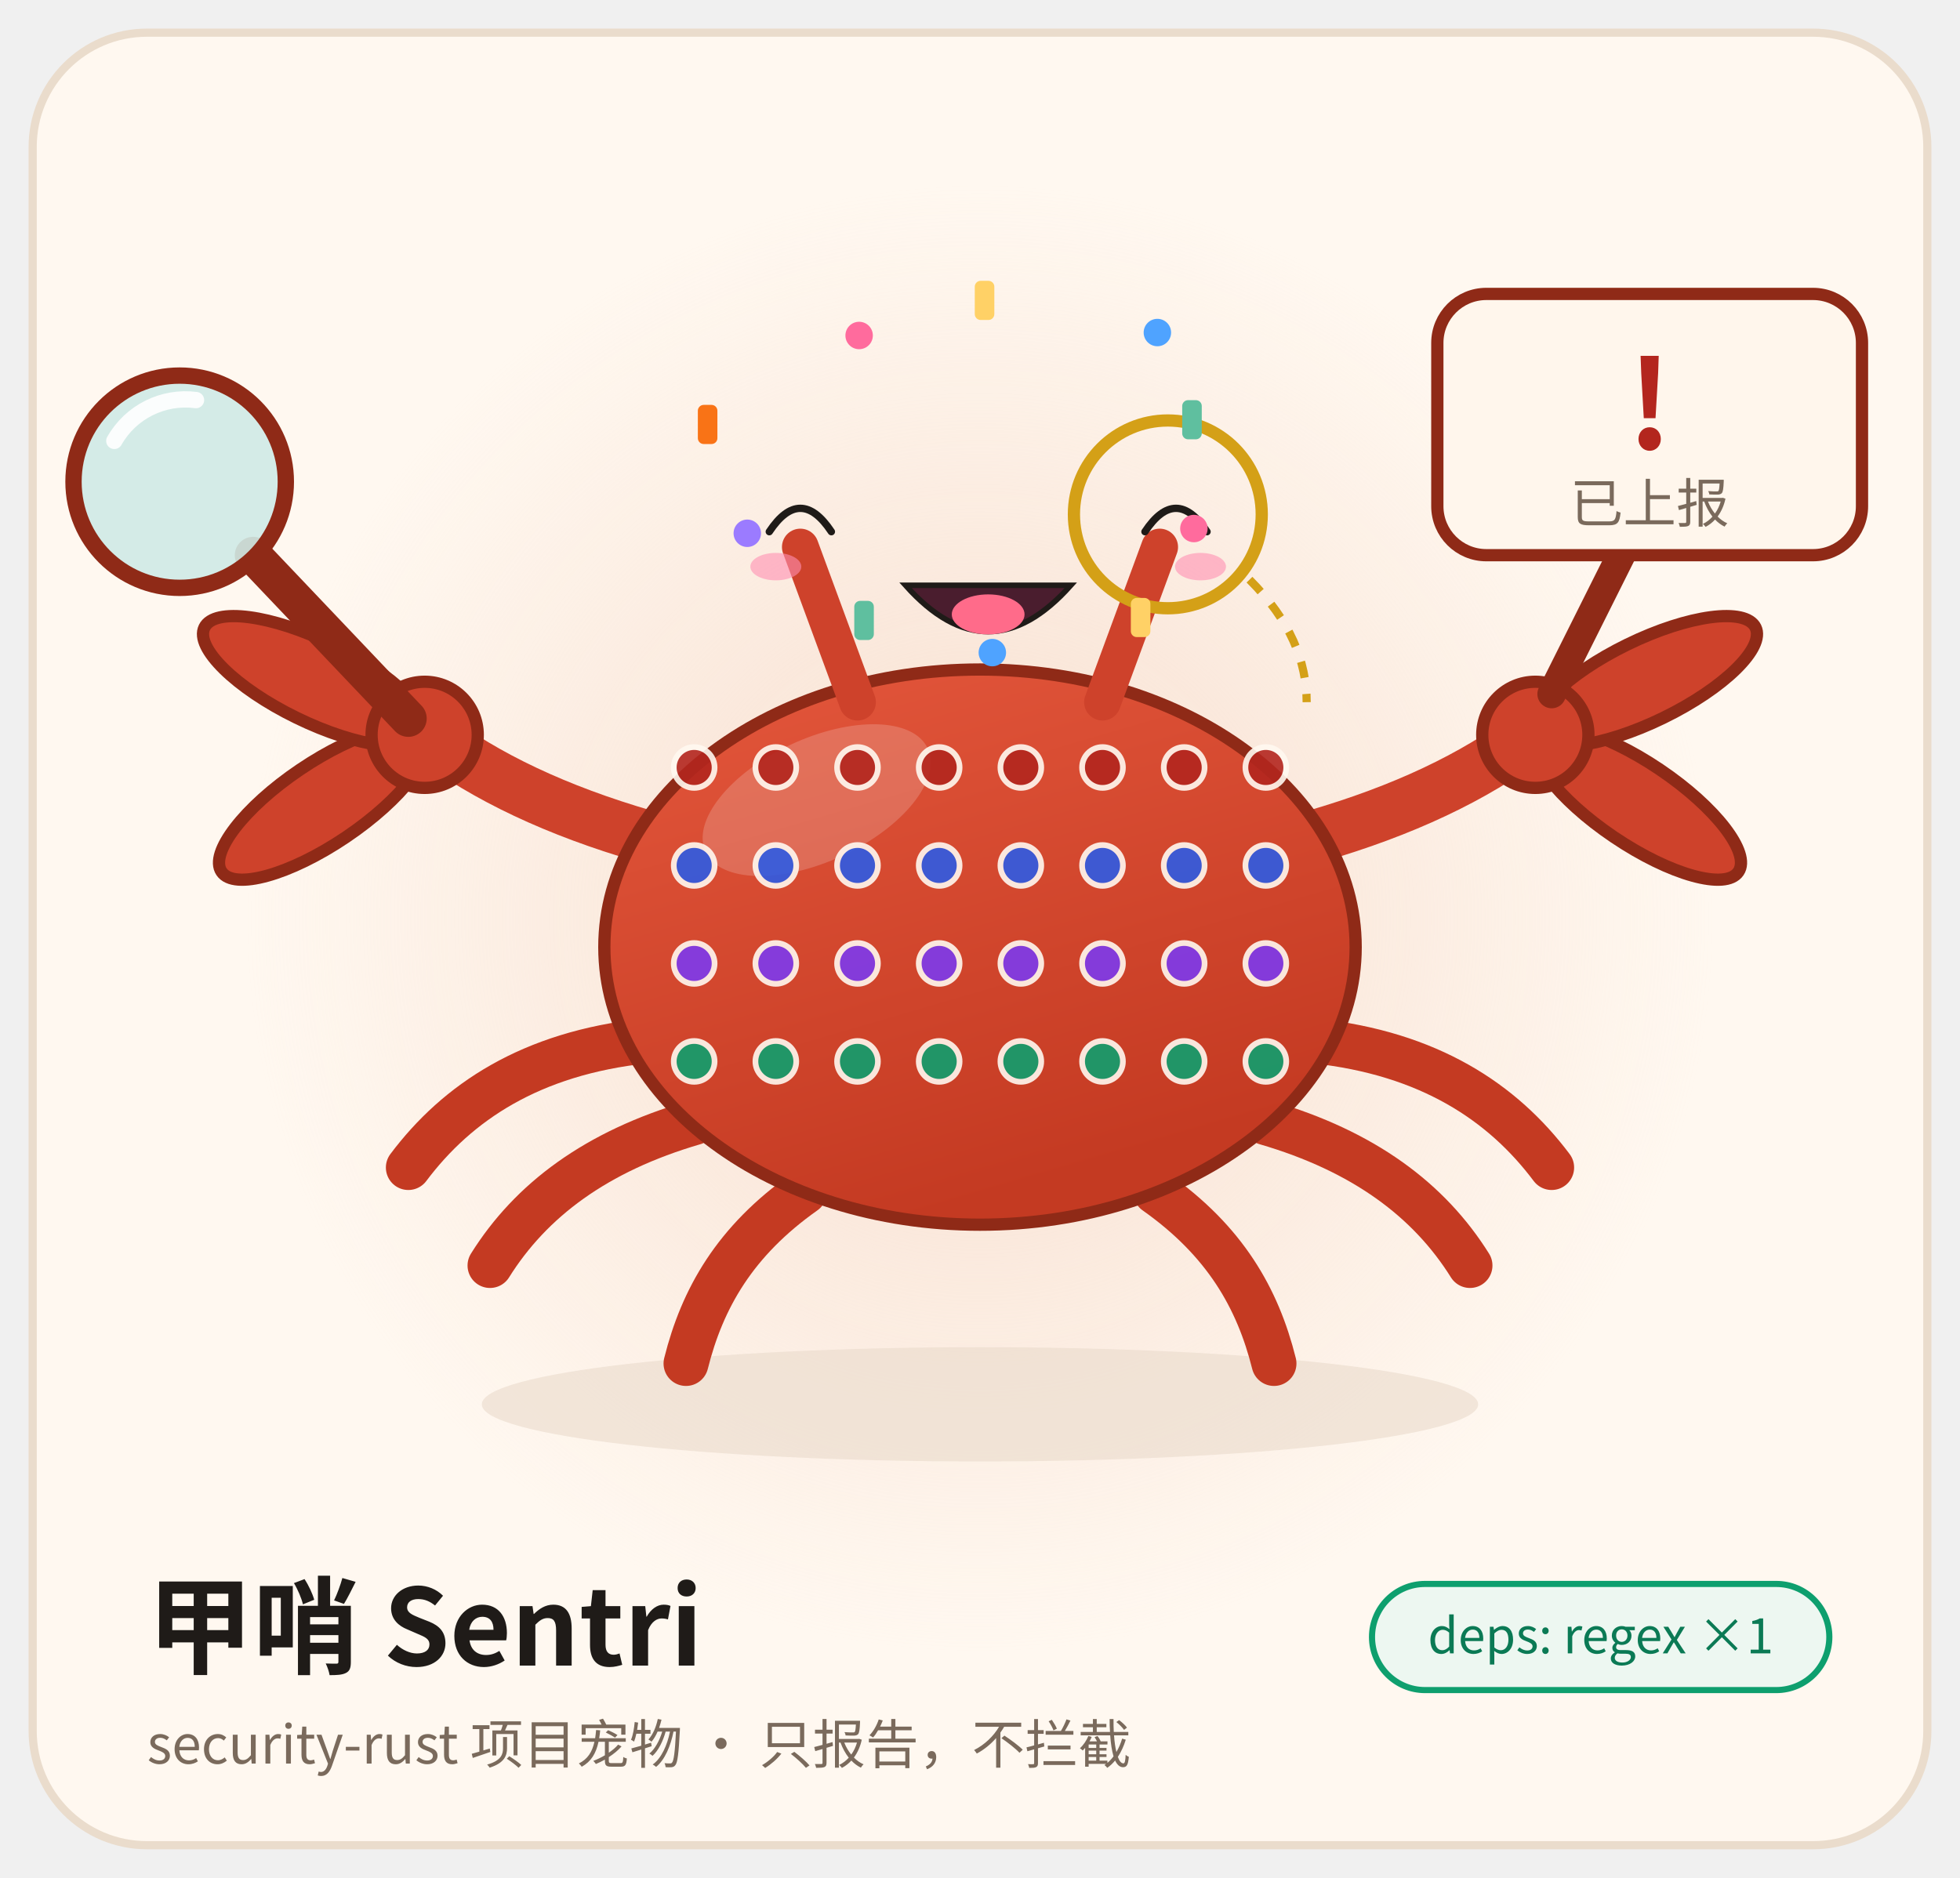
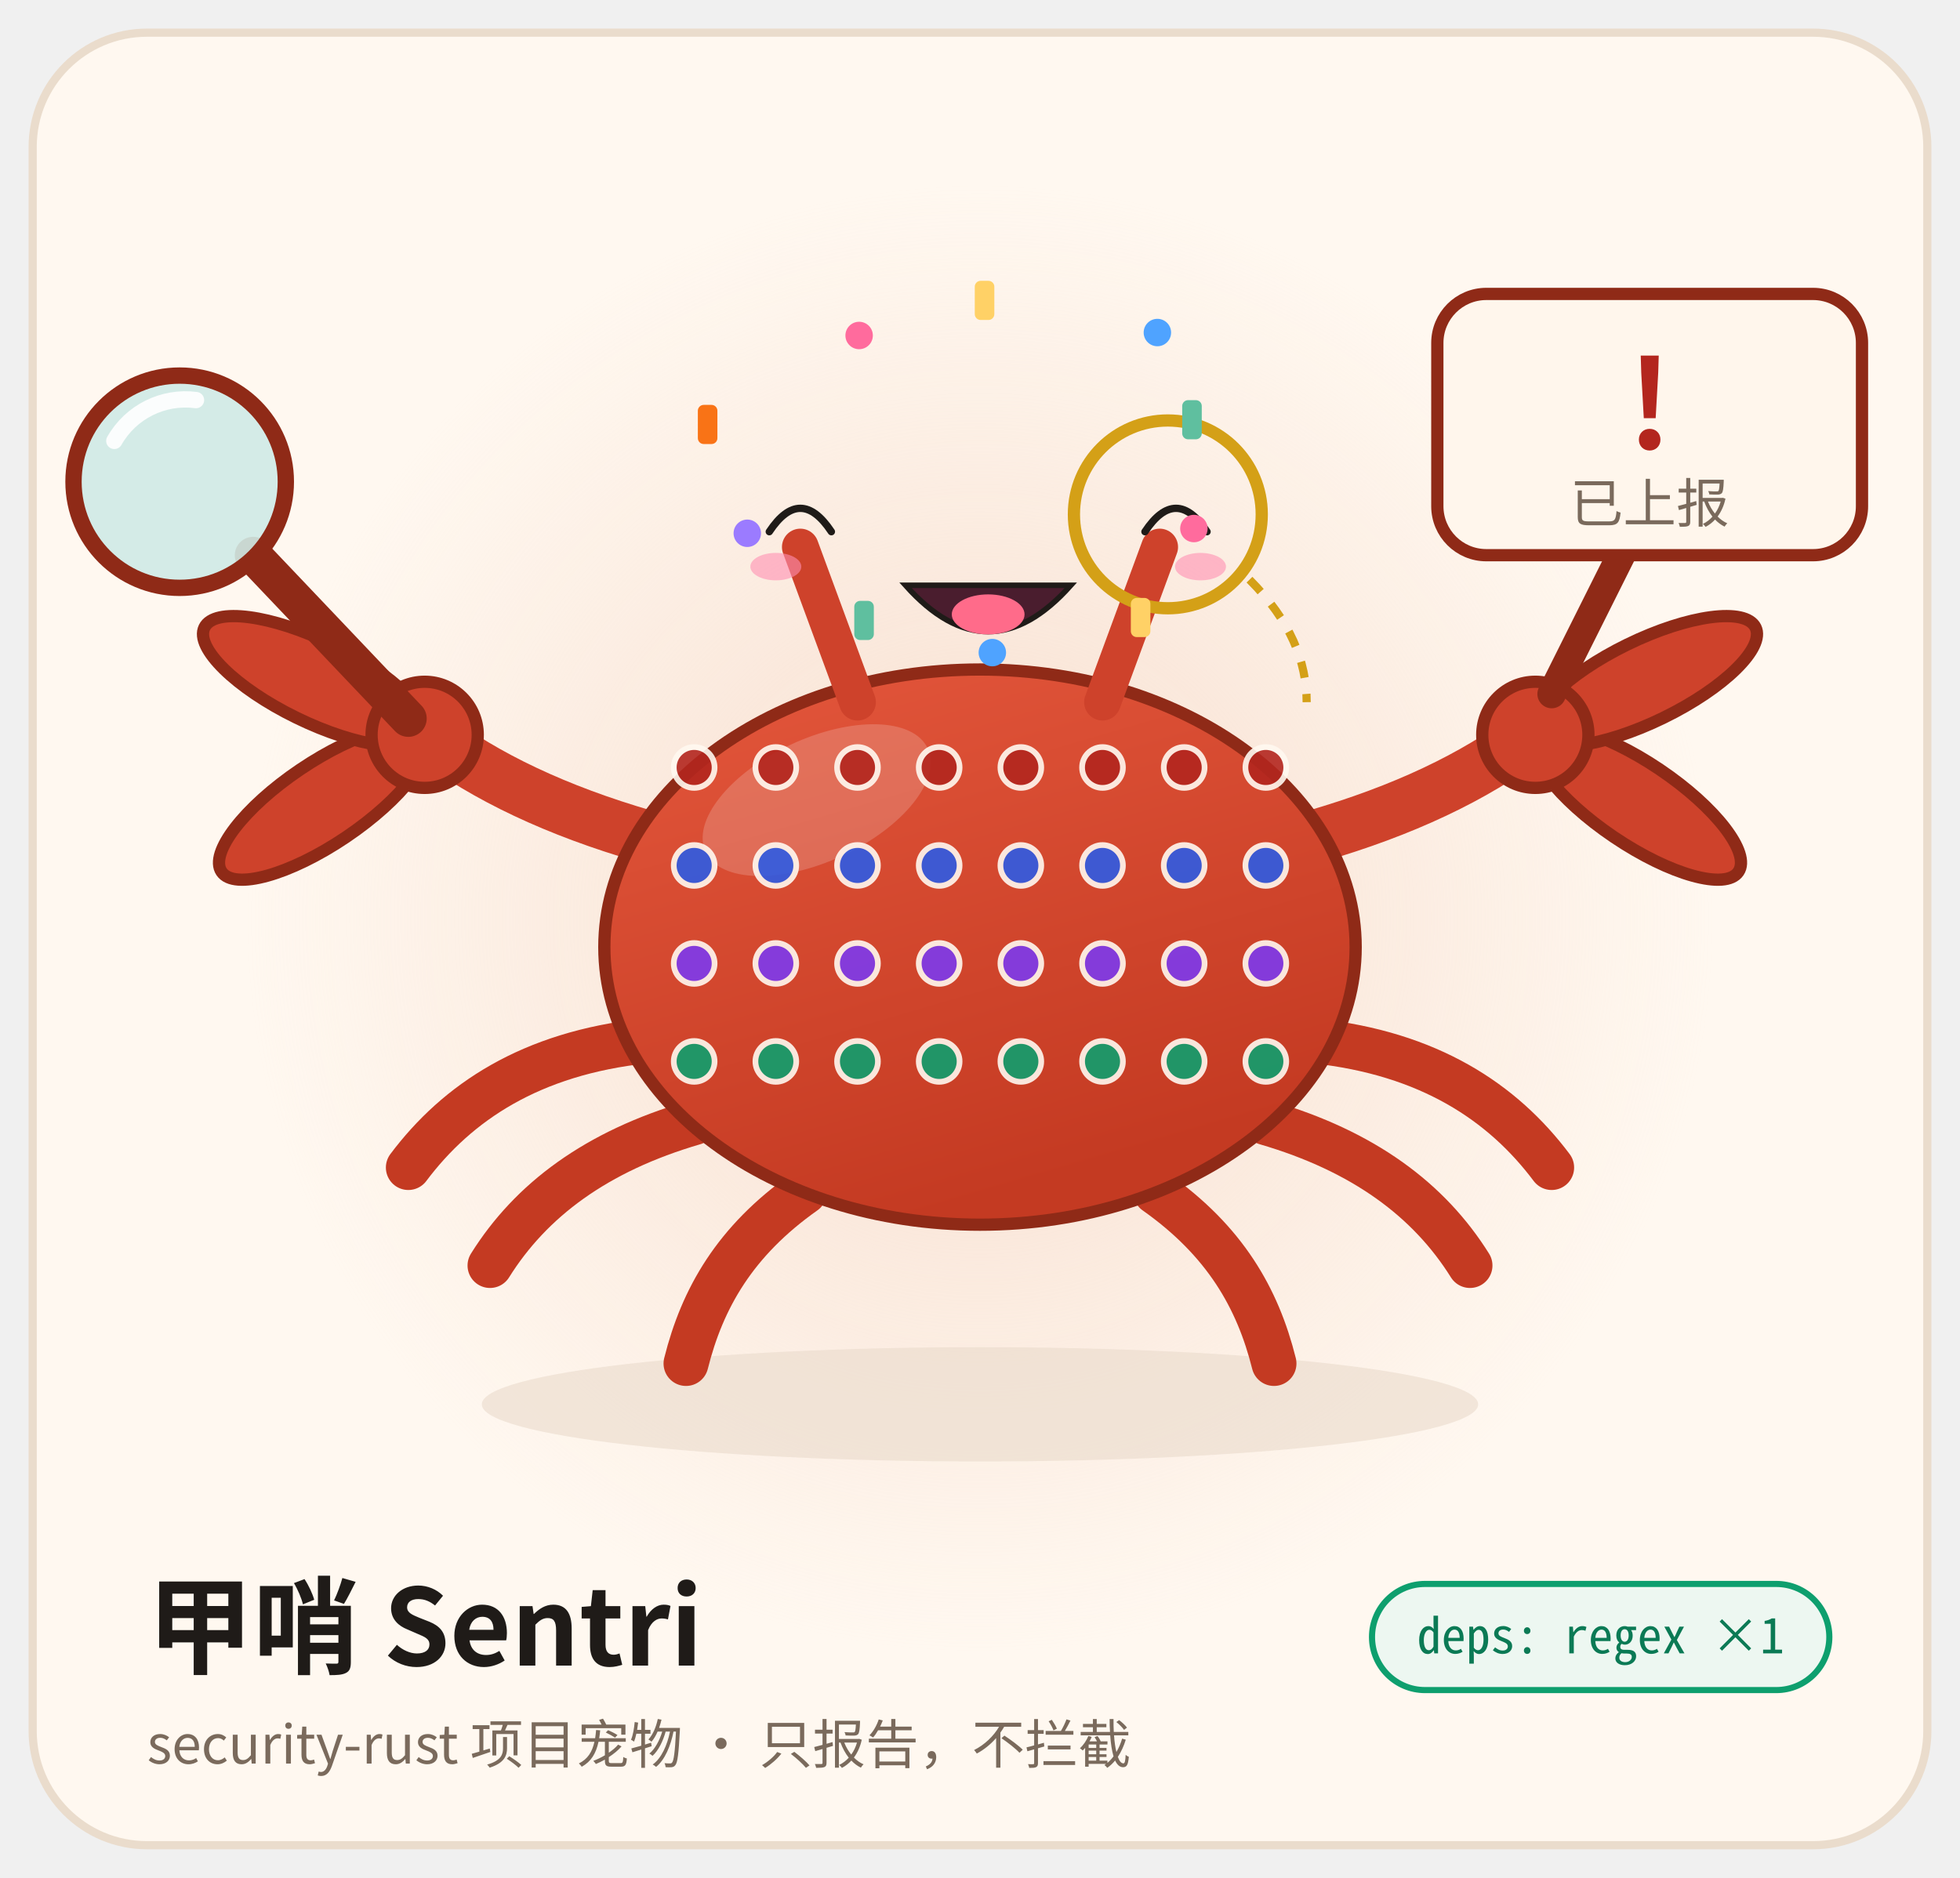
<svg xmlns="http://www.w3.org/2000/svg" viewBox="0 0 480 460" width="480" height="460" role="img" aria-label="甲哨 Sentri · 欢乐 Joy">
  <style>
.ex-motion { animation: ex-bounce 1.15s ease-in-out infinite; transform-box: fill-box; transform-origin: 50% 50%; }
.ex-anim-tear { animation: ex-tear 1.8s ease-in infinite; transform-box: fill-box; transform-origin: center; }
.ex-anim-sweat { animation: ex-tear 1.5s ease-in infinite; transform-box: fill-box; transform-origin: center; }
.ex-anim-heart { animation: ex-heart 2.2s ease-out infinite; transform-box: fill-box; transform-origin: center; }
.ex-anim-spark { animation: ex-spark 1.9s ease-in-out infinite; transform-box: fill-box; transform-origin: center; }
.ex-anim-rain { animation: ex-rain 1.4s linear infinite; transform-box: fill-box; transform-origin: center; }
.ex-anim-confetti { animation: ex-confetti 2.4s linear infinite; transform-box: fill-box; transform-origin: center; }
.ex-anim-pulse { animation: ex-pulse 1.6s ease-in-out infinite; transform-box: fill-box; transform-origin: center; }
.ex-anim-knock { animation: ex-knock 0.55s ease-in-out infinite; transform-box: fill-box; transform-origin: center; }
.ex-anim-knockline { animation: ex-knockline 0.55s ease-out infinite; transform-box: fill-box; transform-origin: center; }
.ex-anim-palm { animation: ex-palm 0.9s ease-in-out infinite; transform-box: fill-box; transform-origin: center; }
.ex-anim-steam { animation: ex-steam 1.8s ease-out infinite; transform-box: fill-box; transform-origin: center; }
.ex-anim-shock { animation: ex-shock 0.5s ease-in-out infinite; transform-box: fill-box; transform-origin: center; }
.ex-anim-please { animation: ex-please 1.4s ease-in-out infinite; transform-box: fill-box; transform-origin: center; }
.ex-anim-drift { animation: ex-drift 4.5s ease-in-out infinite; transform-box: fill-box; transform-origin: center; }
@keyframes ex-bounce { 0%,100% { transform: translateY(0); } 35% { transform: translateY(-4.35px); } 55% { transform: translateY(-1.28px); } 75% { transform: translateY(0); } }
@keyframes ex-tear { 0% { transform: translateY(0); opacity: 0; } 18% { opacity: 1; } 100% { transform: translateY(8.8px); opacity: 0; } }
@keyframes ex-heart { 0% { transform: translateY(0) scale(.65); opacity: 0; } 20% { opacity: 1; } 100% { transform: translateY(-14.4px) scale(1.15); opacity: 0; } }
@keyframes ex-spark { 0%,100% { transform: scale(.6) rotate(0deg); opacity: .3; } 50% { transform: scale(1.15) rotate(25deg); opacity: 1; } }
@keyframes ex-rain { 0% { transform: translateY(0); opacity: 0; } 20% { opacity: 1; } 100% { transform: translateY(9.6px); opacity: 0; } }
@keyframes ex-confetti { 0% { transform: translateY(-4px) rotate(0deg); opacity: 1; } 100% { transform: translateY(14px) rotate(200deg); opacity: 0; } }
@keyframes ex-pulse { 0%,100% { transform: scale(1); opacity: .35; } 50% { transform: scale(1.18); opacity: .7; } }
@keyframes ex-knock { 0%,100% { transform: translateX(3.6px); } 35% { transform: translateX(0); } }
@keyframes ex-knockline { 0%,100% { transform: scaleX(.6); opacity: .35; } 35% { transform: scaleX(1); opacity: 1; } }
@keyframes ex-palm { 0%,100% { transform: translateY(0) rotate(0deg); } 50% { transform: translateY(-1px) rotate(-4deg); } }
@keyframes ex-steam { 0% { transform: translateY(0); opacity: .7; } 100% { transform: translateY(-7.2px); opacity: 0; } }
@keyframes ex-shock { 0%,100% { transform: scaleX(.7); opacity: .4; } 50% { transform: scaleX(1.25); opacity: 1; } }
@keyframes ex-please { 0%,100% { transform: translateY(0); } 50% { transform: translateY(-1.5px); } }
@keyframes ex-drift { 0%,100% { transform: translateY(0); } 50% { transform: translateY(-1.6px); } }
@media (prefers-reduced-motion: reduce) {
  .ex-motion, [class*="ex-anim-"] { animation: none !important; }
}
</style>
  <g class="ex-motion ex-joy">
    <g class="ex-base">
      <defs>
        <linearGradient id="shell" x1="0" y1="0" x2="0.4" y2="1">
          <stop offset="0" stop-color="#E4573C" />
          <stop offset="1" stop-color="#C43A22" />
        </linearGradient>
        <radialGradient id="glow" cx="0.5" cy="0.5" r="0.5">
          <stop offset="0" stop-color="#F6D9C8" stop-opacity="0.85" />
          <stop offset="1" stop-color="#F6D9C8" stop-opacity="0" />
        </radialGradient>
      </defs>
      <rect x="8" y="8" width="464" height="444" rx="28" fill="#FFF8F0" stroke="#EADCCC" stroke-width="2" />
      <circle cx="240" cy="225" r="180" fill="url(#glow)" />
      <ellipse cx="240" cy="344" rx="122" ry="14" fill="#E9DACB" opacity="0.6" />
      <g stroke="#C43A22" stroke-width="11" stroke-linecap="round" fill="none">
        <path d="M158 255 C130 258 112 270 100 286" />
        <path d="M170 275 C146 282 130 294 120 310" />
        <path d="M197 292 C180 304 172 318 168 334" />
        <path d="M322 255 C350 258 368 270 380 286" />
        <path d="M310 275 C334 282 350 294 360 310" />
        <path d="M283 292 C300 304 308 318 312 334" />
      </g>
      <g stroke="#CE422B" stroke-width="13" stroke-linecap="round" fill="none">
        <path d="M162 206 C140 200 122 192 108 182" />
        <path d="M318 206 C340 200 358 192 372 182" />
      </g>
      <ellipse cx="240" cy="232" rx="92" ry="68" fill="url(#shell)" stroke="#8F2A17" stroke-width="3" />
      <ellipse cx="200" cy="196" rx="30" ry="15" fill="#FFFFFF" opacity="0.18" transform="rotate(-25 200 196)" />
      <g>
        <g fill="#B3261E" opacity="0.9" stroke="#FFF8F0" stroke-width="1.4">
          <circle cx="170" cy="188" r="5" />
          <circle cx="190" cy="188" r="5" />
          <circle cx="210" cy="188" r="5" />
          <circle cx="230" cy="188" r="5" />
          <circle cx="250" cy="188" r="5" />
          <circle cx="270" cy="188" r="5" />
          <circle cx="290" cy="188" r="5" />
          <circle cx="310" cy="188" r="5" />
        </g>
        <g fill="#2D5BE3" opacity="0.9" stroke="#FFF8F0" stroke-width="1.4">
          <circle cx="170" cy="212" r="5" />
          <circle cx="190" cy="212" r="5" />
          <circle cx="210" cy="212" r="5" />
          <circle cx="230" cy="212" r="5" />
          <circle cx="250" cy="212" r="5" />
          <circle cx="270" cy="212" r="5" />
          <circle cx="290" cy="212" r="5" />
          <circle cx="310" cy="212" r="5" />
        </g>
        <g fill="#7C3AED" opacity="0.9" stroke="#FFF8F0" stroke-width="1.4">
          <circle cx="170" cy="236" r="5" />
          <circle cx="190" cy="236" r="5" />
          <circle cx="210" cy="236" r="5" />
          <circle cx="230" cy="236" r="5" />
          <circle cx="250" cy="236" r="5" />
          <circle cx="270" cy="236" r="5" />
          <circle cx="290" cy="236" r="5" />
          <circle cx="310" cy="236" r="5" />
        </g>
        <g fill="#0E9F6E" opacity="0.9" stroke="#FFF8F0" stroke-width="1.4">
          <circle cx="170" cy="260" r="5" />
          <circle cx="190" cy="260" r="5" />
          <circle cx="210" cy="260" r="5" />
          <circle cx="230" cy="260" r="5" />
          <circle cx="250" cy="260" r="5" />
          <circle cx="270" cy="260" r="5" />
          <circle cx="290" cy="260" r="5" />
          <circle cx="310" cy="260" r="5" />
        </g>
      </g>
      <g stroke="#CE422B" stroke-width="9" stroke-linecap="round">
        <path d="M210 172 L196 134" />
        <path d="M270 172 L284 134" />
      </g>
      <circle cx="286" cy="126" r="23" fill="none" stroke="#D4A017" stroke-width="3" />
      <path d="M306 142 C316 152 320 162 320 172" stroke="#D4A017" stroke-width="2" stroke-dasharray="4 4" fill="none" />
      <g transform="translate(104 180)">
        <ellipse cx="-30" cy="0" rx="30" ry="10" fill="#CE422B" stroke="#8F2A17" stroke-width="3" transform="rotate(-34)" />
        <ellipse cx="-30" cy="0" rx="30" ry="10" fill="#CE422B" stroke="#8F2A17" stroke-width="3" transform="rotate(26)" />
        <circle cx="0" cy="0" r="13" fill="#CE422B" stroke="#8F2A17" stroke-width="3" />
      </g>
      <path d="M62 136 L100 176" stroke="#8F2A17" stroke-width="9" stroke-linecap="round" />
      <circle cx="44" cy="118" r="26" fill="#CFEAE6" fill-opacity="0.9" stroke="#8F2A17" stroke-width="4" />
      <path d="M28 108 A20 20 0 0 1 48 98" stroke="#FFFFFF" stroke-width="4" stroke-linecap="round" fill="none" opacity="0.9" />
      <g transform="translate(376 180) scale(-1 1)">
        <ellipse cx="-30" cy="0" rx="30" ry="10" fill="#CE422B" stroke="#8F2A17" stroke-width="3" transform="rotate(-34)" />
        <ellipse cx="-30" cy="0" rx="30" ry="10" fill="#CE422B" stroke="#8F2A17" stroke-width="3" transform="rotate(26)" />
        <circle cx="0" cy="0" r="13" fill="#CE422B" stroke="#8F2A17" stroke-width="3" />
      </g>
      <path d="M380 170 L398 134" stroke="#8F2A17" stroke-width="7" stroke-linecap="round" />
      <rect x="352" y="72" width="104" height="64" rx="12" fill="#FFF6EC" stroke="#8F2A17" stroke-width="3" />
-       <text x="404" y="110" text-anchor="middle" font-family="ui-monospace, Menlo, Consolas, 'Noto Sans CJK SC', monospace" font-size="30" font-weight="700" fill="#B3261E">!</text>
-       <text x="404" y="128" text-anchor="middle" font-family="system-ui, -apple-system, 'Noto Sans CJK SC', 'Source Han Sans SC', 'PingFang SC', 'Microsoft YaHei', sans-serif" font-size="13" fill="#7A6A5C">已上报</text>
-       <text x="36" y="408" font-family="system-ui, -apple-system, 'Noto Sans CJK SC', 'Source Han Sans SC', 'PingFang SC', 'Microsoft YaHei', sans-serif" font-size="26" font-weight="700" fill="#1F1B18">甲哨 Sentri</text>
-       <text x="36" y="432" font-family="system-ui, -apple-system, 'Noto Sans CJK SC', 'Source Han Sans SC', 'PingFang SC', 'Microsoft YaHei', sans-serif" font-size="13" fill="#7A6A5C">security-rust 项目宠物 · 只报告，不拦截</text>
+       <text x="404" y="110" text-anchor="middle" font-family="ui-monospace, 'Noto Sans Mono CJK SC', 'Source Han Mono SC', monospace" font-size="30" font-weight="700" fill="#B3261E">!</text>
+       <text x="404" y="128" text-anchor="middle" font-family="system-ui, 'Noto Sans CJK SC', 'Source Han Sans SC', sans-serif" font-size="13" fill="#7A6A5C">已上报</text>
+       <text x="36" y="408" font-family="system-ui, 'Noto Sans CJK SC', 'Source Han Sans SC', sans-serif" font-size="26" font-weight="700" fill="#1F1B18">甲哨 Sentri</text>
+       <text x="36" y="432" font-family="system-ui, 'Noto Sans CJK SC', 'Source Han Sans SC', sans-serif" font-size="13" fill="#7A6A5C">security-rust 项目宠物 · 只报告，不拦截</text>
      <rect x="336" y="388" width="112" height="26" rx="13" fill="#EDF7F1" stroke="#0E9F6E" stroke-width="1.5" />
-       <text x="392" y="405" text-anchor="middle" font-family="ui-monospace, Menlo, Consolas, 'Noto Sans CJK SC', monospace" font-size="12" fill="#0B7A55">deps: regex ×1</text>
+       <text x="392" y="405" text-anchor="middle" font-family="ui-monospace, 'Noto Sans Mono CJK SC', 'Source Han Mono SC', monospace" font-size="12" fill="#0B7A55">deps: regex ×1</text>
    </g>
    <g class="ex-face">
      <path d="M 188.4,130.24 Q 196,118.8 203.6,130.24" fill="none" stroke="#1F1B18" stroke-width="1.8" stroke-linecap="round" />
      <path d="M 280.4,130.24 Q 288,118.8 295.6,130.24" fill="none" stroke="#1F1B18" stroke-width="1.8" stroke-linecap="round" />
      <path d="M 221.76,143.37 Q 242,166.08 262.24,143.37 Z" fill="#4A1D2E" stroke="#1F1B18" stroke-width="1.36" />
      <ellipse cx="242" cy="150.5" rx="8.91" ry="4.9" fill="#FF6B8A" />
      <ellipse class="ex-anim-pulse" cx="190" cy="138.8" rx="6.24" ry="3.36" fill="#FF8FB3" opacity="0.6" />
      <ellipse class="ex-anim-pulse" cx="294" cy="138.8" rx="6.24" ry="3.36" fill="#FF8FB3" opacity="0.6" />
      <g transform="translate(292.38 129.47)">
        <circle class="ex-anim-confetti" style="animation-delay:0.0s" r="3.36" fill="#FF6B9D" />
      </g>
      <g transform="translate(279.34 151.26)">
        <rect class="ex-anim-confetti" style="animation-delay:0.16s" x="-2.4" y="-4.79" width="4.79" height="9.59" rx="1.44" fill="#FFD166" />
      </g>
      <g transform="translate(243.02 159.86)">
        <circle class="ex-anim-confetti" style="animation-delay:0.32s" r="3.36" fill="#4FA3FF" />
      </g>
      <g transform="translate(211.61 151.98)">
        <rect class="ex-anim-confetti" style="animation-delay:0.48s" x="-2.4" y="-4.79" width="4.79" height="9.59" rx="1.44" fill="#5FBF9F" />
      </g>
      <g transform="translate(183.01 130.63)">
        <circle class="ex-anim-confetti" style="animation-delay:0.64s" r="3.36" fill="#9B7BFF" />
      </g>
      <g transform="translate(173.3 103.97)">
        <rect class="ex-anim-confetti" style="animation-delay:0.8s" x="-2.4" y="-4.79" width="4.79" height="9.59" rx="1.44" fill="#F97316" />
      </g>
      <g transform="translate(210.4 82.18)">
        <circle class="ex-anim-confetti" style="animation-delay:0.96s" r="3.36" fill="#FF6B9D" />
      </g>
      <g transform="translate(241.12 73.58)">
        <rect class="ex-anim-confetti" style="animation-delay:1.12s" x="-2.4" y="-4.79" width="4.79" height="9.59" rx="1.44" fill="#FFD166" />
      </g>
      <g transform="translate(283.44 81.46)">
        <circle class="ex-anim-confetti" style="animation-delay:1.28s" r="3.36" fill="#4FA3FF" />
      </g>
      <g transform="translate(291.92 102.81)">
        <rect class="ex-anim-confetti" style="animation-delay:1.44s" x="-2.4" y="-4.79" width="4.79" height="9.59" rx="1.44" fill="#5FBF9F" />
      </g>
    </g>
  </g>
</svg>
